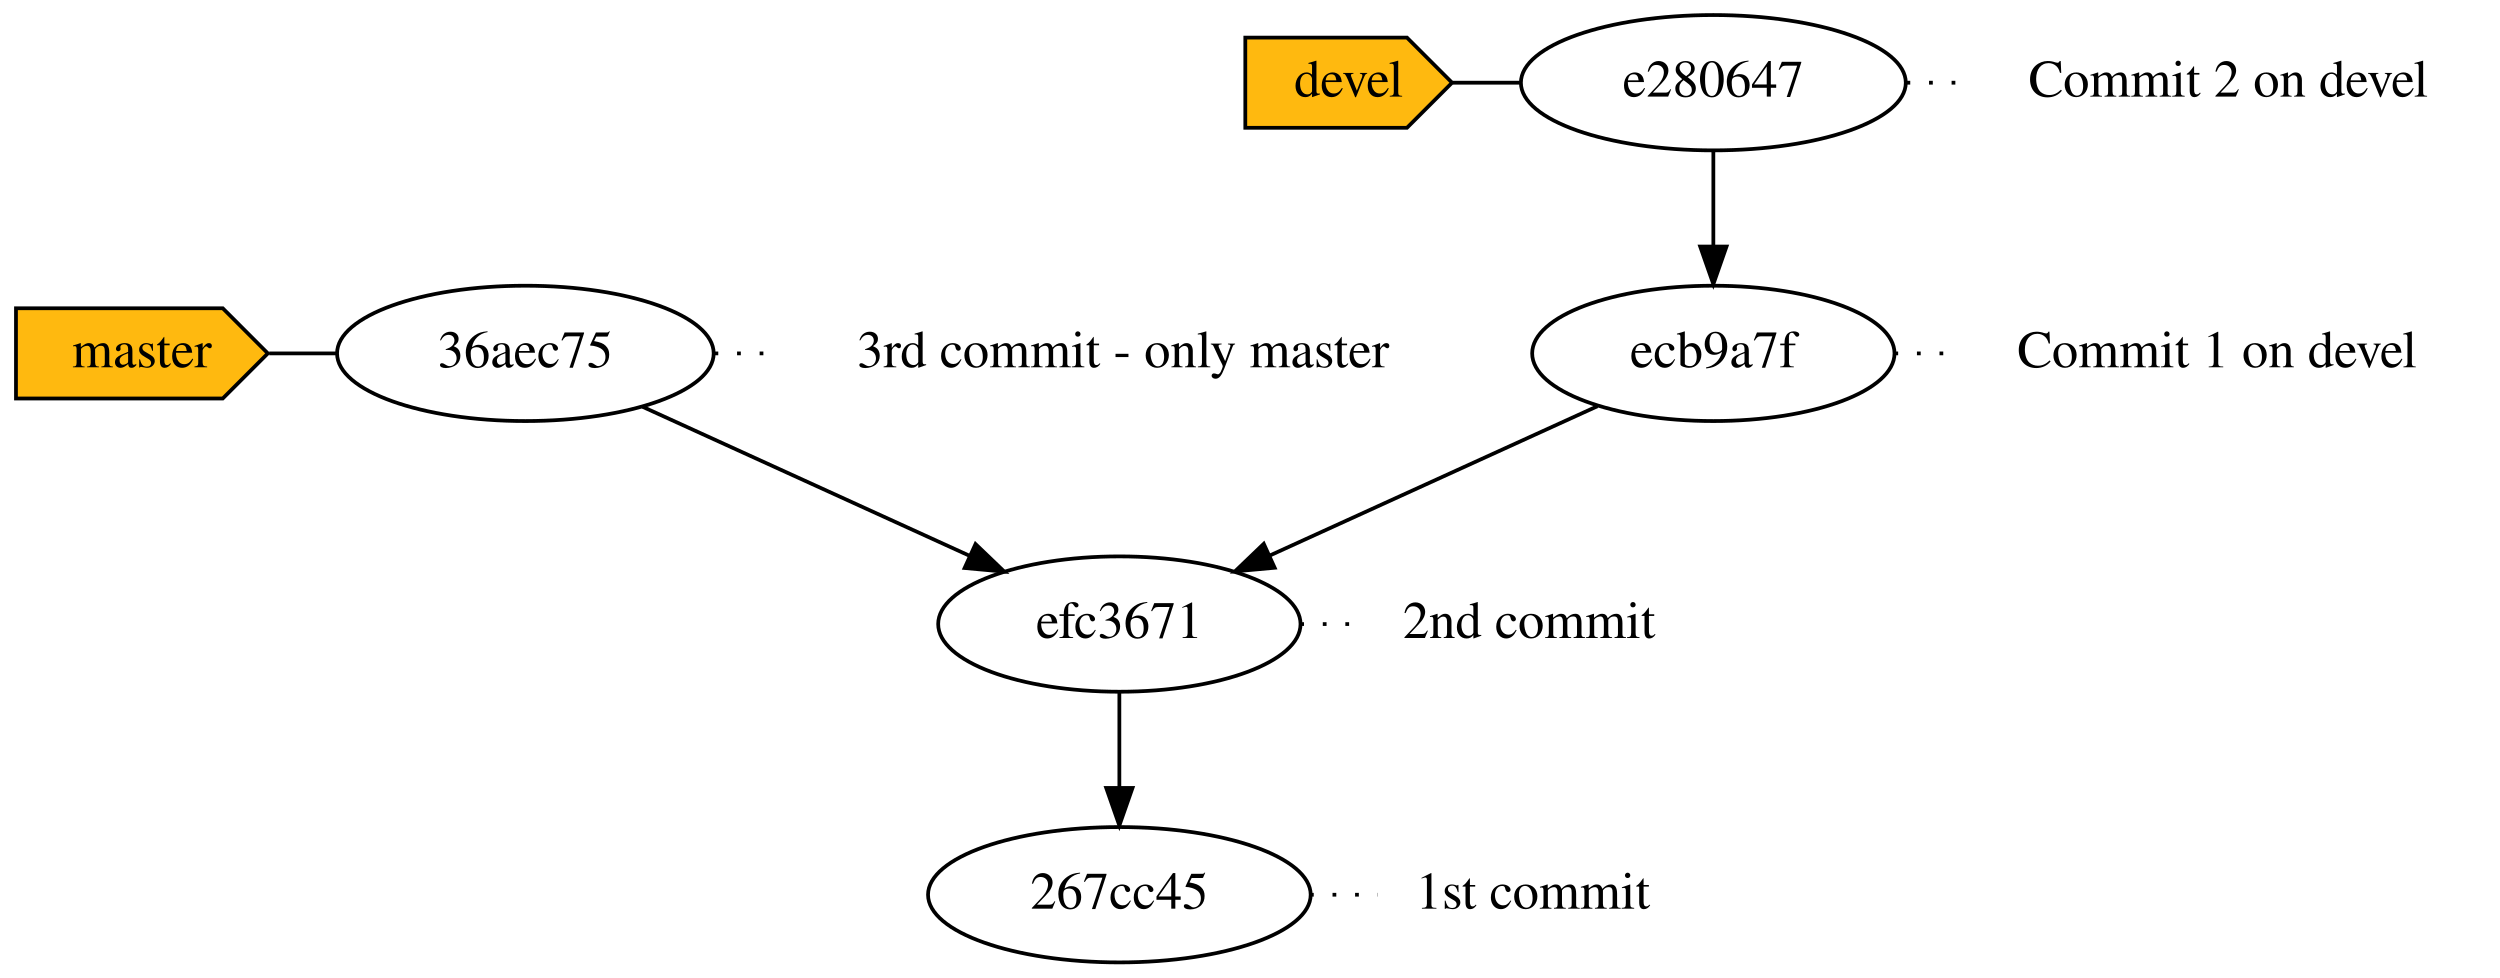
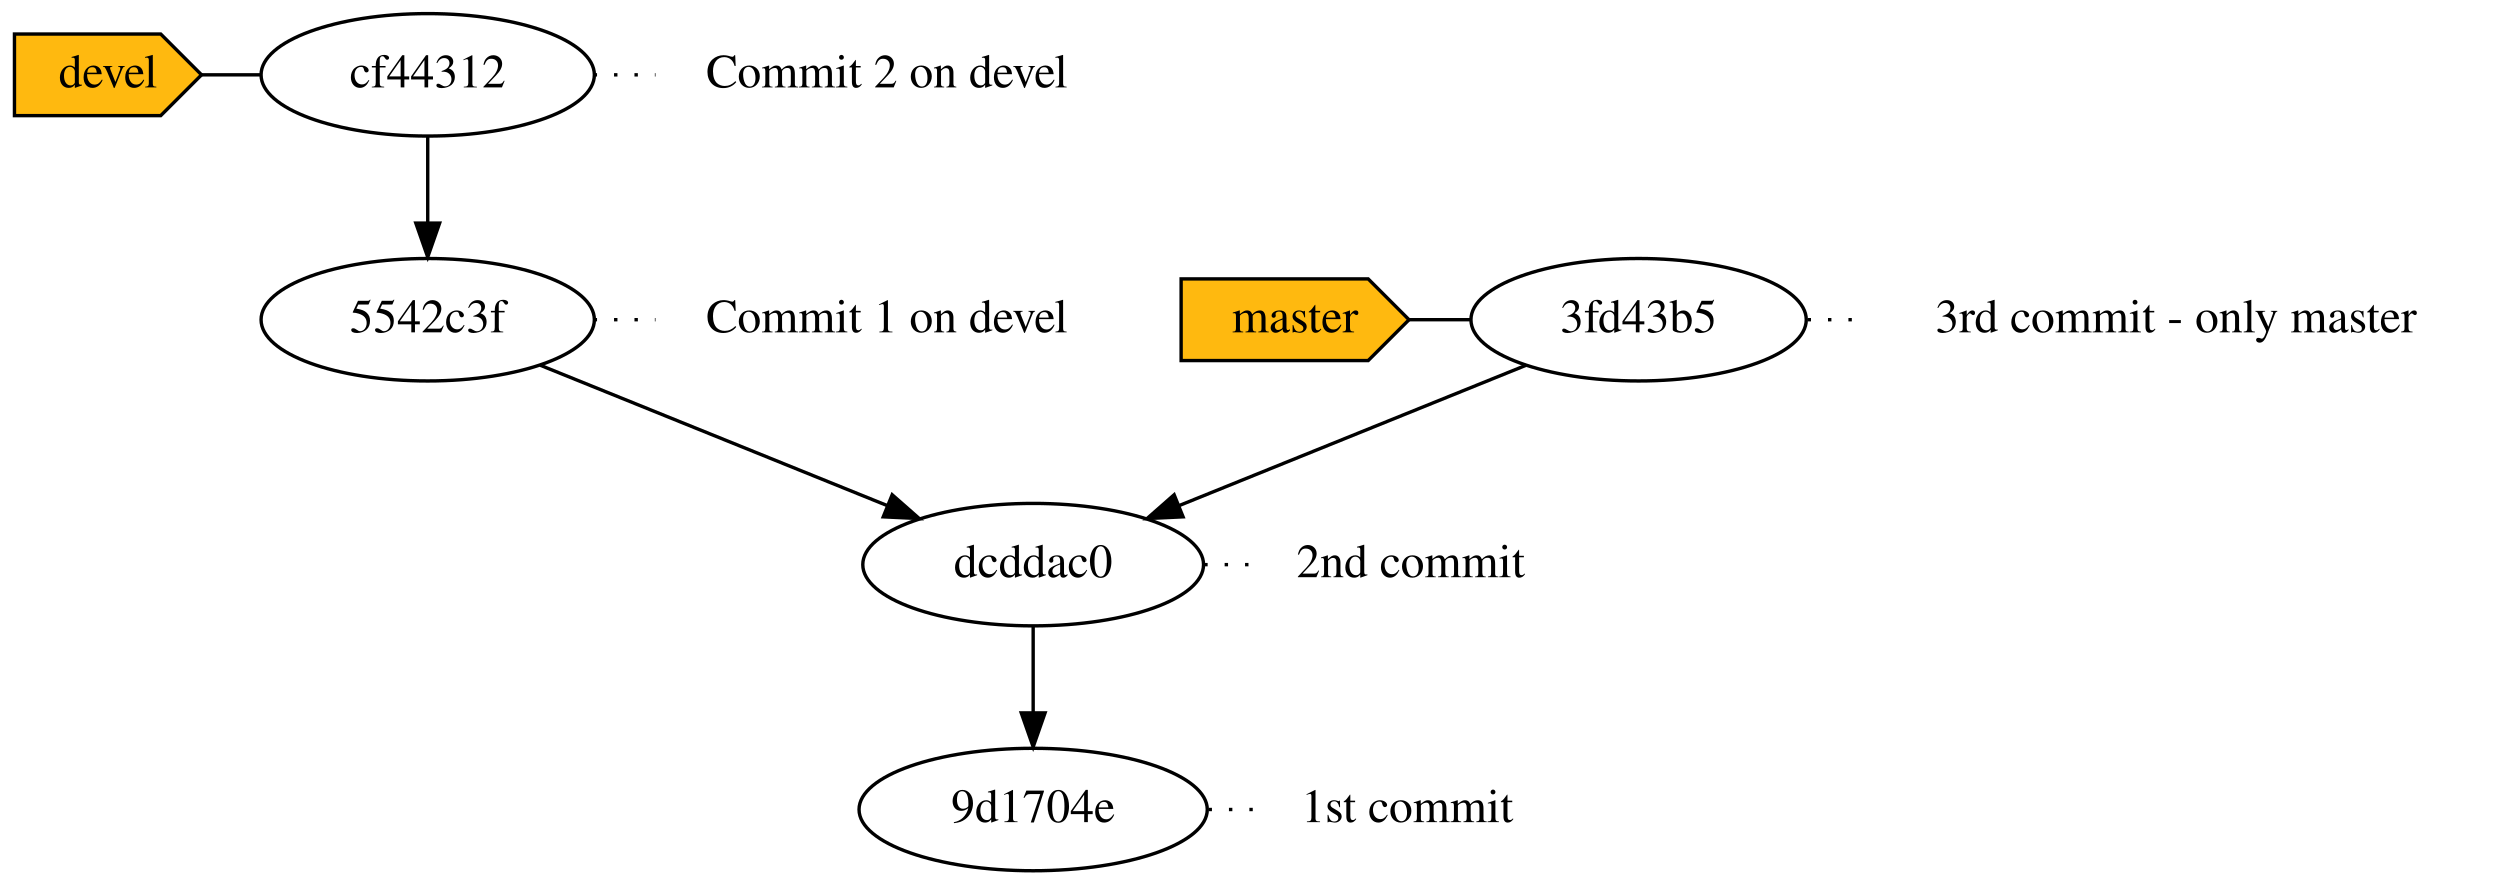
- <svg xmlns="http://www.w3.org/2000/svg" width="665pt" height="260pt" viewBox="0.00 0.00 664.50 260.00">
+ <svg xmlns="http://www.w3.org/2000/svg" width="735pt" height="260pt" viewBox="0.00 0.00 734.50 260.00">
  <g id="graph0" class="graph" transform="scale(1 1) rotate(0) translate(4 256)">
    <g id="node1" class="node">
-       <ellipse fill="none" stroke="#000000" cx="293.5" cy="-18" rx="50.892" ry="18" />
-       <text text-anchor="middle" x="293.5" y="-14.3" font-family="Times,serif" font-size="14.00" fill="#000000">267cc45</text>
+       <ellipse fill="none" stroke="#000000" cx="477.5" cy="-162" rx="49.291" ry="18" />
+       <text text-anchor="middle" x="477.5" y="-158.3" font-family="Times,serif" font-size="14.00" fill="#000000">3fd43b5</text>
    </g>
    <g id="node2" class="node">
-       <text text-anchor="middle" x="403.5" y="-14.3" font-family="Times,serif" font-size="14.00" fill="#000000">1st commit</text>
+       <text text-anchor="middle" x="635.5" y="-158.3" font-family="Times,serif" font-size="14.00" fill="#000000">3rd commit - only master</text>
    </g>
    <g id="edge1" class="edge">
-       <path fill="none" stroke="#000000" stroke-dasharray="1,5" d="M344.203,-18C350.226,-18 356.248,-18 362.27,-18" />
+       <path fill="none" stroke="#000000" stroke-dasharray="1,5" d="M527.184,-162C532.825,-162 538.467,-162 544.108,-162" />
+     </g>
+     <g id="node9" class="node">
+       <ellipse fill="none" stroke="#000000" cx="299.5" cy="-90" rx="50.091" ry="18" />
+       <text text-anchor="middle" x="299.5" y="-86.3" font-family="Times,serif" font-size="14.00" fill="#000000">dcddac0</text>
+     </g>
+     <g id="edge6" class="edge">
+       <path fill="none" stroke="#000000" d="M444.437,-148.626C415.645,-136.98 373.718,-120.021 342.357,-107.336" />
+       <polygon fill="#000000" stroke="#000000" points="343.573,-104.052 332.99,-103.547 340.948,-110.541 343.573,-104.052" />
    </g>
    <g id="node3" class="node">
-       <ellipse fill="none" stroke="#000000" cx="135.5" cy="-162" rx="50.091" ry="18" />
-       <text text-anchor="middle" x="135.5" y="-158.3" font-family="Times,serif" font-size="14.00" fill="#000000">36aec75</text>
+       <ellipse fill="none" stroke="#000000" cx="121.5" cy="-162" rx="48.993" ry="18" />
+       <text text-anchor="middle" x="121.5" y="-158.3" font-family="Times,serif" font-size="14.00" fill="#000000">5542c3f</text>
    </g>
    <g id="node4" class="node">
-       <text text-anchor="middle" x="294.5" y="-158.3" font-family="Times,serif" font-size="14.00" fill="#000000">3rd commit - only master</text>
+       <text text-anchor="middle" x="256.5" y="-158.3" font-family="Times,serif" font-size="14.00" fill="#000000">Commit 1 on devel</text>
    </g>
    <g id="edge2" class="edge">
-       <path fill="none" stroke="#000000" stroke-dasharray="1,5" d="M185.809,-162C191.611,-162 197.414,-162 203.216,-162" />
+       <path fill="none" stroke="#000000" stroke-dasharray="1,5" d="M170.279,-162C176.342,-162 182.404,-162 188.466,-162" />
    </g>
-     <g id="node9" class="node">
-       <ellipse fill="none" stroke="#000000" cx="293.5" cy="-90" rx="48.192" ry="18" />
-       <text text-anchor="middle" x="293.5" y="-86.3" font-family="Times,serif" font-size="14.00" fill="#000000">efc3671</text>
-     </g>
-     <g id="edge6" class="edge">
-       <path fill="none" stroke="#000000" d="M166.716,-147.775C191.655,-136.411 226.77,-120.408 253.724,-108.126" />
-       <polygon fill="#000000" stroke="#000000" points="255.238,-111.282 262.887,-103.95 252.336,-104.912 255.238,-111.282" />
+     <g id="edge7" class="edge">
+       <path fill="none" stroke="#000000" d="M154.563,-148.626C183.355,-136.98 225.282,-120.021 256.643,-107.336" />
+       <polygon fill="#000000" stroke="#000000" points="258.052,-110.541 266.01,-103.547 255.427,-104.052 258.052,-110.541" />
    </g>
    <g id="node5" class="node">
-       <ellipse fill="none" stroke="#000000" cx="451.5" cy="-234" rx="51.191" ry="18" />
-       <text text-anchor="middle" x="451.5" y="-230.3" font-family="Times,serif" font-size="14.00" fill="#000000">e280647</text>
+       <ellipse fill="none" stroke="#000000" cx="299.5" cy="-18" rx="51.191" ry="18" />
+       <text text-anchor="middle" x="299.5" y="-14.3" font-family="Times,serif" font-size="14.00" fill="#000000">9d1704e</text>
    </g>
    <g id="node6" class="node">
-       <text text-anchor="middle" x="588.5" y="-230.3" font-family="Times,serif" font-size="14.00" fill="#000000">Commit 2 on devel</text>
+       <text text-anchor="middle" x="409.5" y="-14.3" font-family="Times,serif" font-size="14.00" fill="#000000">1st commit</text>
    </g>
    <g id="edge3" class="edge">
-       <path fill="none" stroke="#000000" stroke-dasharray="1,5" d="M502.875,-234C508.673,-234 514.47,-234 520.268,-234" />
+       <path fill="none" stroke="#000000" stroke-dasharray="1,5" d="M351.062,-18C356.845,-18 362.628,-18 368.411,-18" />
    </g>
    <g id="node7" class="node">
-       <ellipse fill="none" stroke="#000000" cx="451.5" cy="-162" rx="48.192" ry="18" />
-       <text text-anchor="middle" x="451.5" y="-158.3" font-family="Times,serif" font-size="14.00" fill="#000000">ecb9a7f</text>
+       <ellipse fill="none" stroke="#000000" cx="121.5" cy="-234" rx="48.993" ry="18" />
+       <text text-anchor="middle" x="121.5" y="-230.3" font-family="Times,serif" font-size="14.00" fill="#000000">cf44312</text>
    </g>
-     <g id="edge7" class="edge">
-       <path fill="none" stroke="#000000" d="M451.5,-215.831C451.5,-208.131 451.5,-198.974 451.5,-190.417" />
-       <polygon fill="#000000" stroke="#000000" points="455,-190.413 451.5,-180.413 448,-190.413 455,-190.413" />
+     <g id="edge8" class="edge">
+       <path fill="none" stroke="#000000" d="M121.5,-215.831C121.5,-208.131 121.5,-198.974 121.5,-190.417" />
+       <polygon fill="#000000" stroke="#000000" points="125,-190.413 121.5,-180.413 118,-190.413 125,-190.413" />
    </g>
    <g id="node8" class="node">
-       <text text-anchor="middle" x="585.5" y="-158.3" font-family="Times,serif" font-size="14.00" fill="#000000">Commit 1 on devel</text>
+       <text text-anchor="middle" x="256.5" y="-230.3" font-family="Times,serif" font-size="14.00" fill="#000000">Commit 2 on devel</text>
    </g>
    <g id="edge4" class="edge">
-       <path fill="none" stroke="#000000" stroke-dasharray="1,5" d="M499.656,-162C505.58,-162 511.505,-162 517.429,-162" />
-     </g>
-     <g id="edge8" class="edge">
-       <path fill="none" stroke="#000000" d="M420.661,-147.947C395.757,-136.598 360.528,-120.544 333.464,-108.211" />
-       <polygon fill="#000000" stroke="#000000" points="334.812,-104.98 324.261,-104.018 331.91,-111.35 334.812,-104.98" />
+       <path fill="none" stroke="#000000" stroke-dasharray="1,5" d="M170.279,-234C176.342,-234 182.404,-234 188.466,-234" />
    </g>
    <g id="edge9" class="edge">
-       <path fill="none" stroke="#000000" d="M293.5,-71.831C293.5,-64.131 293.5,-54.974 293.5,-46.417" />
-       <polygon fill="#000000" stroke="#000000" points="297,-46.413 293.5,-36.413 290,-46.413 297,-46.413" />
+       <path fill="none" stroke="#000000" d="M299.5,-71.831C299.5,-64.131 299.5,-54.974 299.5,-46.417" />
+       <polygon fill="#000000" stroke="#000000" points="303,-46.413 299.5,-36.413 296,-46.413 303,-46.413" />
    </g>
    <g id="node10" class="node">
-       <text text-anchor="middle" x="402.5" y="-86.3" font-family="Times,serif" font-size="14.00" fill="#000000">2nd commit</text>
+       <text text-anchor="middle" x="410.5" y="-86.3" font-family="Times,serif" font-size="14.00" fill="#000000">2nd commit</text>
    </g>
    <g id="edge5" class="edge">
-       <path fill="none" stroke="#000000" stroke-dasharray="1,5" d="M341.613,-90C347.48,-90 353.347,-90 359.213,-90" />
+       <path fill="none" stroke="#000000" stroke-dasharray="1,5" d="M349.797,-90C355.646,-90 361.495,-90 367.344,-90" />
    </g>
    <g id="node11" class="node">
-       <polygon fill="#ffb90f" stroke="#000000" points="370,-246 327,-246 327,-222 370,-222 382,-234 370,-246" />
-       <text text-anchor="middle" x="354.5" y="-230.3" font-family="Times,serif" font-size="14.00" fill="#000000">devel</text>
+       <polygon fill="#ffb90f" stroke="#000000" points="43,-246 0,-246 0,-222 43,-222 55,-234 43,-246" />
+       <text text-anchor="middle" x="27.5" y="-230.3" font-family="Times,serif" font-size="14.00" fill="#000000">devel</text>
    </g>
    <g id="edge10" class="edge">
-       <path fill="none" stroke="#000000" d="M382.16,-234C388.119,-234 394.078,-234 400.037,-234" />
+       <path fill="none" stroke="#000000" d="M55.039,-234C60.924,-234 66.808,-234 72.693,-234" />
    </g>
    <g id="node12" class="node">
-       <polygon fill="#ffb90f" stroke="#000000" points="55,-174 0,-174 0,-150 55,-150 67,-162 55,-174" />
-       <text text-anchor="middle" x="33.5" y="-158.3" font-family="Times,serif" font-size="14.00" fill="#000000">master</text>
+       <polygon fill="#ffb90f" stroke="#000000" points="398,-174 343,-174 343,-150 398,-150 410,-162 398,-174" />
+       <text text-anchor="middle" x="376.5" y="-158.3" font-family="Times,serif" font-size="14.00" fill="#000000">master</text>
    </g>
    <g id="edge11" class="edge">
-       <path fill="none" stroke="#000000" d="M67.367,-162C73.311,-162 79.255,-162 85.199,-162" />
+       <path fill="none" stroke="#000000" d="M410.035,-162C416.009,-162 421.982,-162 427.955,-162" />
    </g>
  </g>
</svg>
